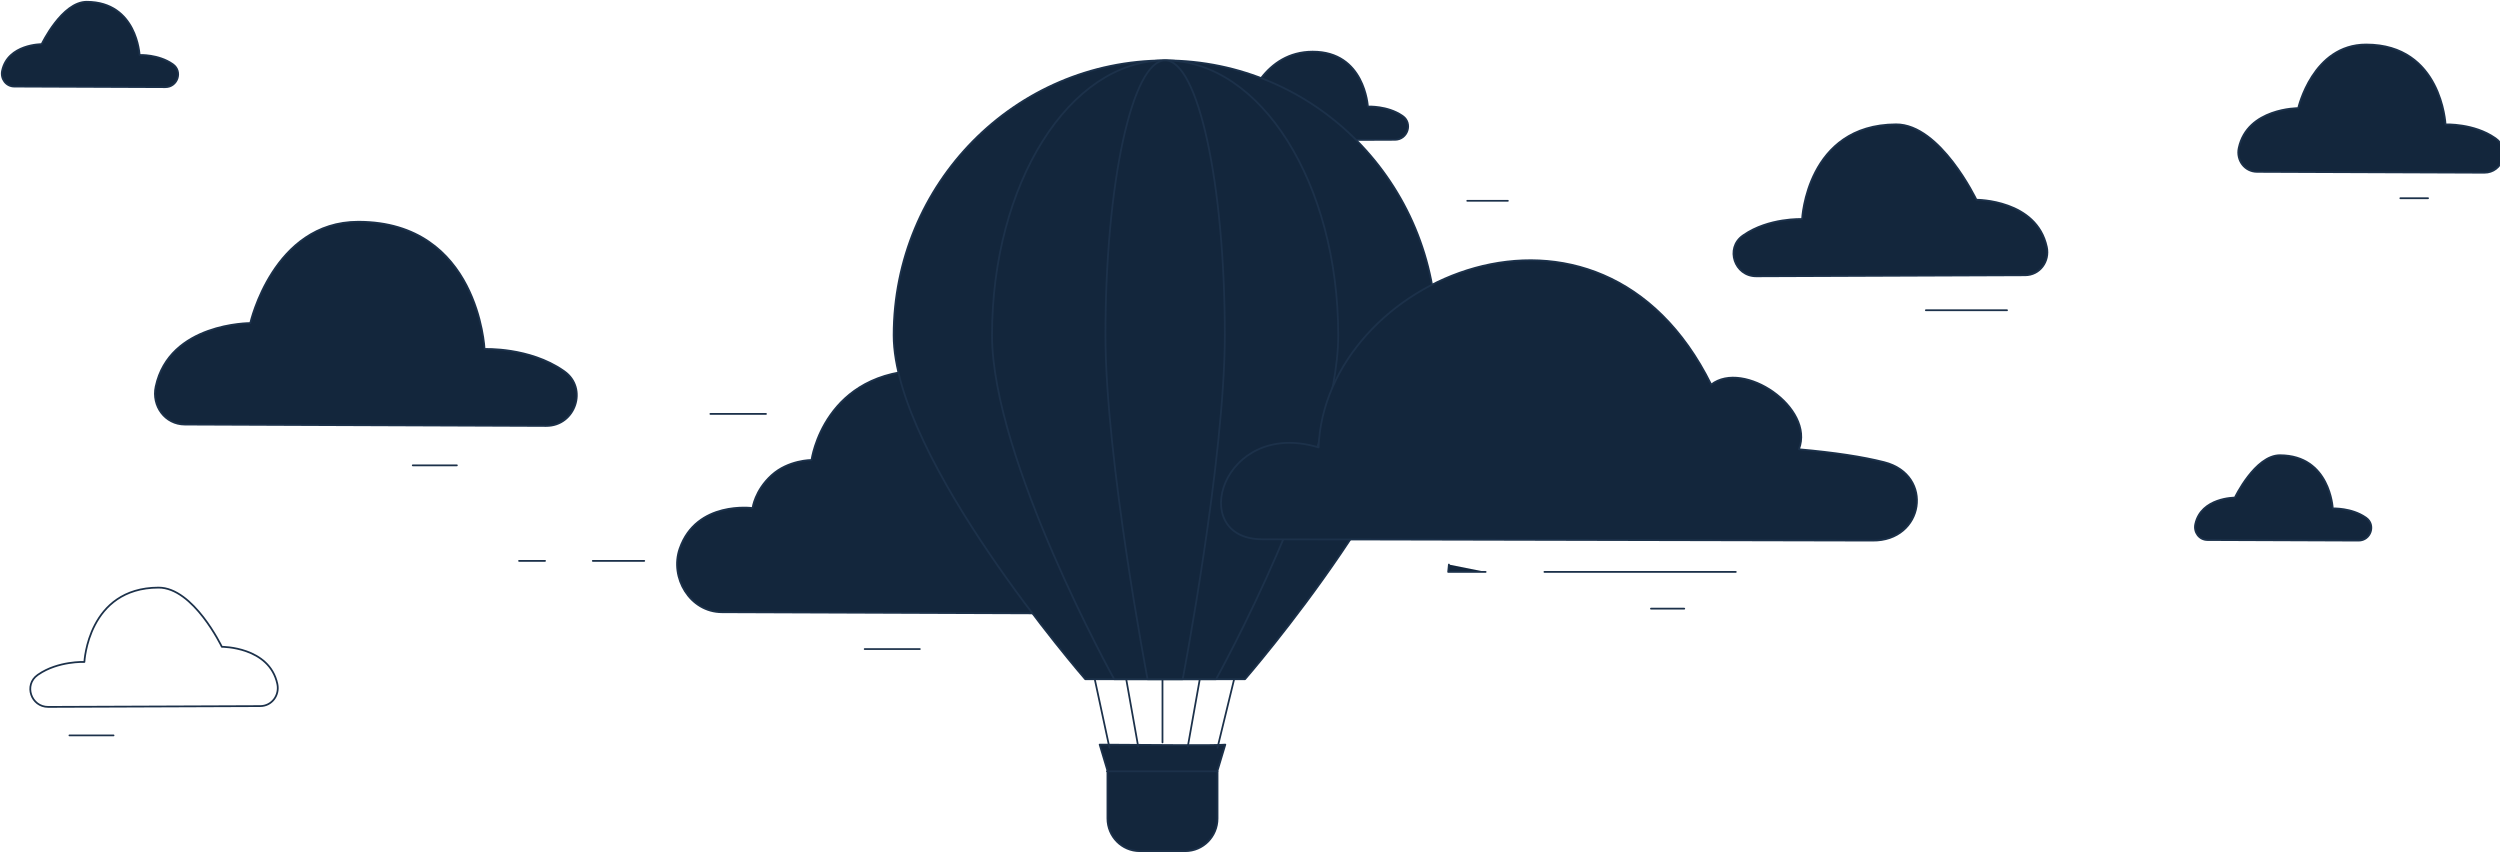
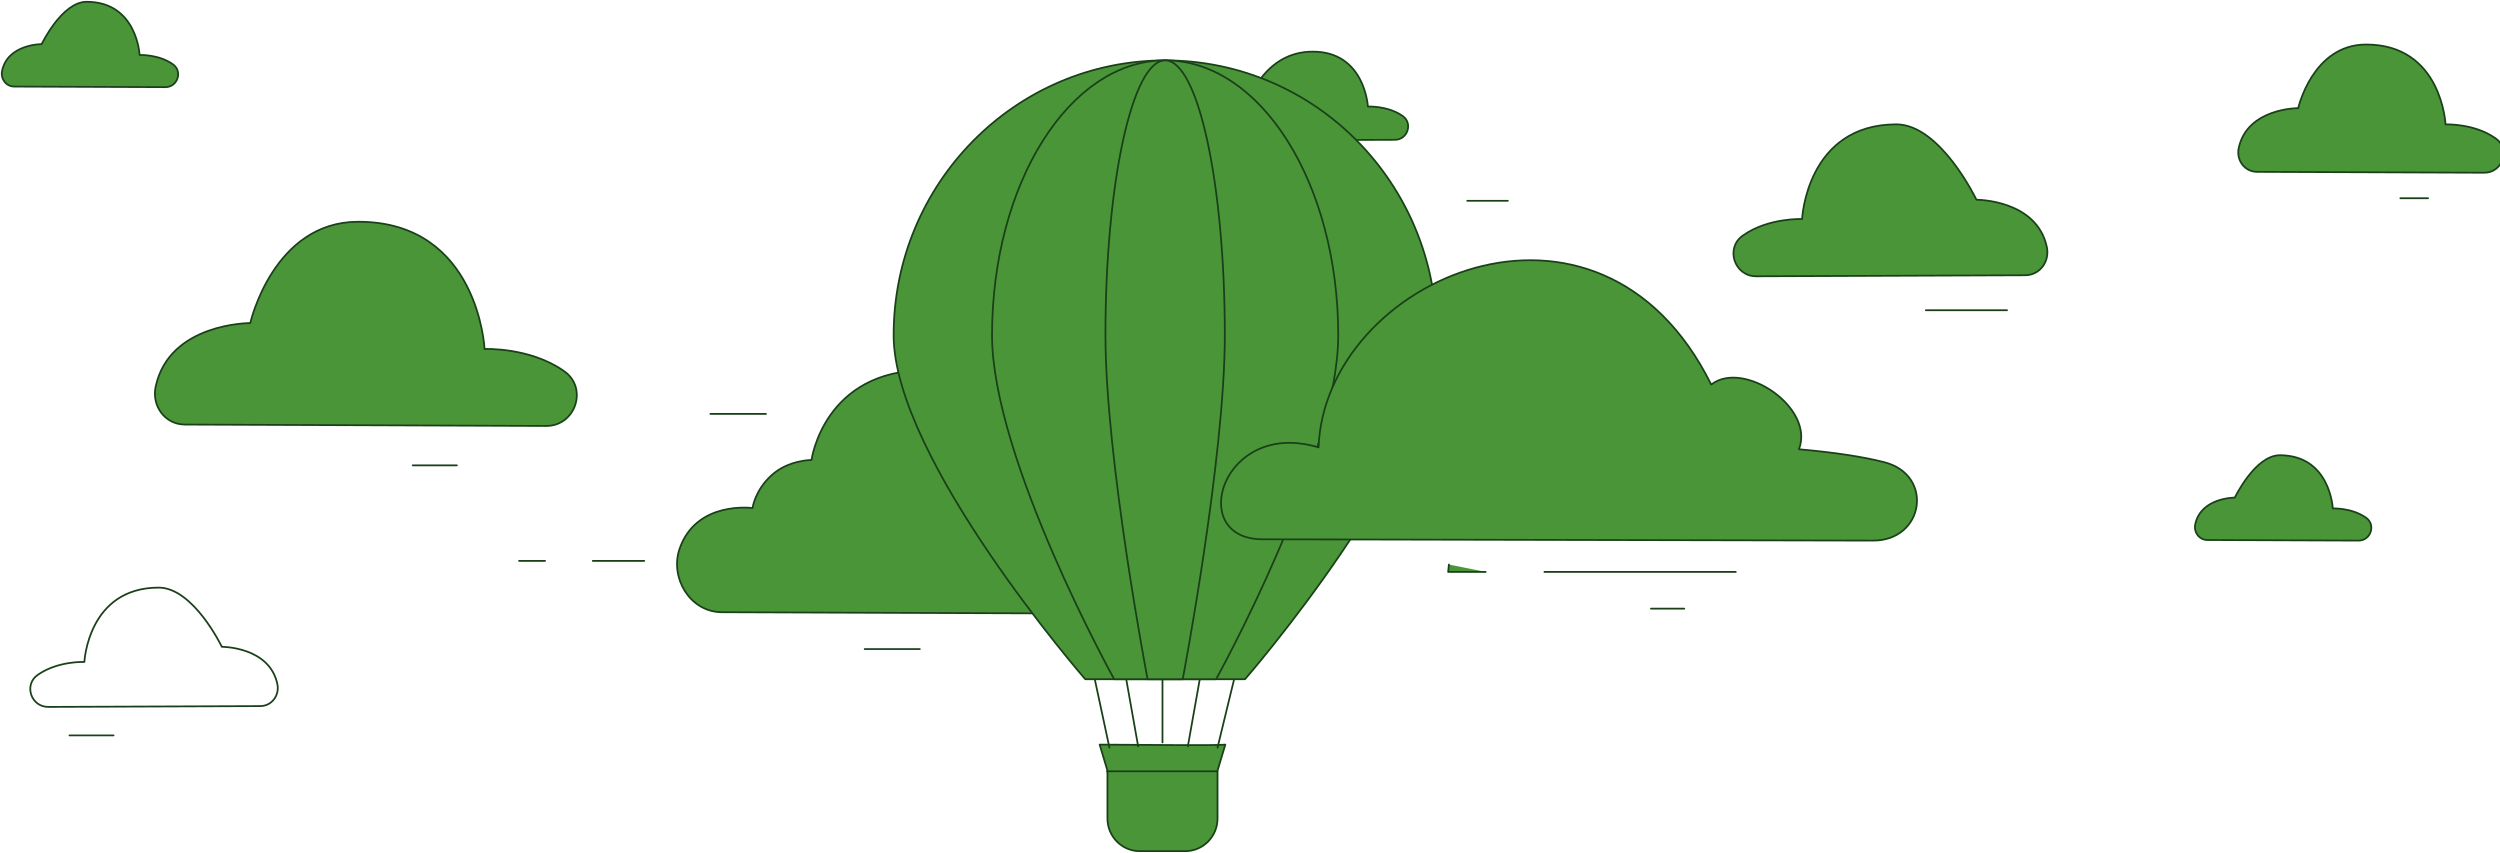
<svg xmlns="http://www.w3.org/2000/svg" width="1404" height="479" viewBox="0 0 1404 479" fill="none">
-   <path fill-rule="evenodd" clip-rule="evenodd" d="M1137.32 154.588L986.299 155.168C974.072 155.214 968.74 139.404 978.72 132.339C978.859 132.24 979.001 132.143 979.143 132.044C993.353 122.194 1012.05 123.014 1012.05 123.014C1012.05 123.014 1014.52 70.022 1064.83 69.829C1089.71 69.733 1109.97 112.175 1109.97 112.175C1109.97 112.175 1143.81 112.044 1149.51 138.739C1151.23 146.824 1145.59 154.557 1137.32 154.588Z" fill="#13263C" />
-   <path fill-rule="evenodd" clip-rule="evenodd" d="M1137.32 154.588L986.299 155.168C974.072 155.214 968.74 139.404 978.72 132.339C978.859 132.24 979.001 132.143 979.143 132.044C993.353 122.194 1012.05 123.014 1012.05 123.014C1012.05 123.014 1014.52 70.022 1064.83 69.829C1089.71 69.733 1109.97 112.175 1109.97 112.175C1109.97 112.175 1143.81 112.044 1149.51 138.739C1151.23 146.824 1145.59 154.557 1137.32 154.588Z" stroke="#1C314A" stroke-linecap="round" stroke-linejoin="round" />
-   <path fill-rule="evenodd" clip-rule="evenodd" d="M146.145 396.545L27.089 397C17.449 397.037 13.246 384.623 21.114 379.077C21.223 379 21.335 378.923 21.447 378.845C32.65 371.112 47.393 371.756 47.393 371.756C47.393 371.756 49.339 330.151 89.001 330C108.611 329.925 124.586 363.246 124.586 363.246C124.586 363.246 151.261 363.143 155.754 384.102C157.116 390.449 152.663 396.52 146.145 396.545Z" stroke="#1C314A" stroke-linecap="round" stroke-linejoin="round" />
-   <path fill-rule="evenodd" clip-rule="evenodd" d="M103.8 238.435L306.747 239.213C323.178 239.276 330.344 218.03 316.933 208.538C316.744 208.404 316.554 208.271 316.363 208.139C297.269 194.902 272.135 196.002 272.135 196.002C272.135 196.002 268.819 124.53 201.21 124.53C153.401 124.53 140.55 181.437 140.55 181.437C140.55 181.437 95.08 181.262 87.418 217.136C85.098 228.002 92.687 238.393 103.8 238.435Z" fill="#13263C" />
-   <path fill-rule="evenodd" clip-rule="evenodd" d="M103.8 238.435L306.747 239.213C323.178 239.276 330.344 218.03 316.933 208.538C316.744 208.404 316.554 208.271 316.363 208.139C297.269 194.902 272.135 196.002 272.135 196.002C272.135 196.002 268.819 124.53 201.21 124.53C153.401 124.53 140.55 181.437 140.55 181.437C140.55 181.437 95.08 181.262 87.418 217.136C85.098 228.002 92.687 238.393 103.8 238.435Z" stroke="#1C314A" stroke-linecap="round" stroke-linejoin="round" />
-   <path fill-rule="evenodd" clip-rule="evenodd" d="M703.49 78.817L783.404 78.509C790.549 78.482 793.594 69.22 787.731 65.138C787.647 65.082 787.565 65.024 787.482 64.968C779.135 59.276 768.211 59.838 768.211 59.838C768.211 59.838 766.533 28.887 737.137 29C710.561 29.102 700.063 55.226 696.297 69.611C695.072 74.284 698.659 78.836 703.49 78.817Z" fill="#13263C" />
-   <path fill-rule="evenodd" clip-rule="evenodd" d="M703.49 78.817L783.404 78.509C790.549 78.482 793.594 69.22 787.731 65.138C787.647 65.082 787.565 65.024 787.482 64.968C779.135 59.276 768.211 59.838 768.211 59.838C768.211 59.838 766.533 28.887 737.137 29C710.561 29.102 700.063 55.226 696.297 69.611C695.072 74.284 698.659 78.836 703.49 78.817Z" stroke="#1C314A" stroke-linecap="round" stroke-linejoin="round" />
-   <path fill-rule="evenodd" clip-rule="evenodd" d="M405.406 343.822L679.088 344.825C704.779 344.92 703.677 323.762 695.313 316.361C686.741 308.775 669.735 311.778 669.735 311.778C669.735 311.778 664.728 297.531 648.1 290.543C633.391 284.362 617.947 287.221 617.947 287.221C617.947 287.221 617.983 277.457 608.58 269.335C599.177 261.213 586.599 261.953 586.599 261.953C586.599 261.953 578.15 208.08 520.378 207.87C462.607 207.658 455.74 258.33 455.74 258.33C455.74 258.33 442.771 258.283 433.307 266.895C423.843 275.507 422.628 285.328 422.628 285.328C422.628 285.328 391.099 280.961 381.671 308.138C376.053 324.335 387.404 343.756 405.406 343.822Z" fill="#13263C" />
-   <path fill-rule="evenodd" clip-rule="evenodd" d="M405.406 343.822L679.088 344.825C704.779 344.92 703.677 323.762 695.313 316.361C686.741 308.775 669.735 311.778 669.735 311.778C669.735 311.778 664.728 297.531 648.1 290.543C633.391 284.362 617.947 287.221 617.947 287.221C617.947 287.221 617.983 277.457 608.58 269.335C599.177 261.213 586.599 261.953 586.599 261.953C586.599 261.953 578.15 208.08 520.378 207.87C462.607 207.658 455.74 258.33 455.74 258.33C455.74 258.33 442.771 258.283 433.307 266.895C423.843 275.507 422.628 285.328 422.628 285.328C422.628 285.328 391.099 280.961 381.671 308.138C376.053 324.335 387.404 343.756 405.406 343.822Z" stroke="#1C314A" stroke-linecap="round" stroke-linejoin="round" />
-   <path fill-rule="evenodd" clip-rule="evenodd" d="M1239.71 303.278L1324.56 303.604C1331.43 303.63 1334.42 294.748 1328.82 290.78C1328.74 290.724 1328.66 290.669 1328.58 290.614C1320.59 285.079 1310.09 285.539 1310.09 285.539C1310.09 285.539 1308.7 255.769 1280.44 255.66C1266.46 255.607 1255.08 279.45 1255.08 279.45C1255.08 279.45 1236.07 279.377 1232.86 294.373C1231.89 298.917 1235.07 303.26 1239.71 303.278Z" fill="#13263C" />
-   <path fill-rule="evenodd" clip-rule="evenodd" d="M1239.71 303.278L1324.56 303.604C1331.43 303.63 1334.42 294.748 1328.82 290.78C1328.74 290.724 1328.66 290.669 1328.58 290.614C1320.59 285.079 1310.09 285.539 1310.09 285.539C1310.09 285.539 1308.7 255.769 1280.44 255.66C1266.46 255.607 1255.08 279.45 1255.08 279.45C1255.08 279.45 1236.07 279.377 1232.86 294.373C1231.89 298.917 1235.07 303.26 1239.71 303.278Z" stroke="#1C314A" stroke-linecap="round" stroke-linejoin="round" />
-   <path fill-rule="evenodd" clip-rule="evenodd" d="M8.024 48.618L92.868 48.944C99.739 48.97 102.734 40.087 97.128 36.12C97.048 36.064 96.968 36.009 96.89 35.954C88.905 30.419 78.398 30.879 78.398 30.879C78.398 30.879 77.011 1.109 48.748 1C34.772 0.946 23.388 24.79 23.388 24.79C23.388 24.79 4.379 24.717 1.175 39.713C0.205 44.257 3.379 48.6 8.024 48.618Z" fill="#13263C" />
-   <path fill-rule="evenodd" clip-rule="evenodd" d="M8.024 48.618L92.868 48.944C99.739 48.97 102.734 40.087 97.128 36.12C97.048 36.064 96.968 36.009 96.89 35.954C88.905 30.419 78.398 30.879 78.398 30.879C78.398 30.879 77.011 1.109 48.748 1C34.772 0.946 23.388 24.79 23.388 24.79C23.388 24.79 4.379 24.717 1.175 39.713C0.205 44.257 3.379 48.6 8.024 48.618Z" stroke="#1C314A" stroke-linecap="round" stroke-linejoin="round" />
-   <path fill-rule="evenodd" clip-rule="evenodd" d="M665.651 478H640.053C630.049 478 621.939 469.789 621.939 459.661V432.785L617.562 418.171C644.685 418.29 682.744 418.766 688.141 418.171L683.765 432.785V459.661C683.765 469.789 675.654 478 665.651 478Z" fill="#13263C" />
-   <path fill-rule="evenodd" clip-rule="evenodd" d="M665.651 478H640.053C630.049 478 621.939 469.789 621.939 459.661V432.785L617.562 418.171C644.685 418.29 682.744 418.766 688.141 418.171L683.765 432.785V459.661C683.765 469.789 675.654 478 665.651 478Z" stroke="#1C314A" stroke-linecap="round" stroke-linejoin="round" />
-   <path d="M652.853 379.975V416.937" stroke="#1C314A" stroke-linecap="round" stroke-linejoin="round" />
-   <path fill-rule="evenodd" clip-rule="evenodd" d="M614.808 381.39L623.063 419.887L614.808 381.39Z" fill="#13263C" />
-   <path d="M614.808 381.39L623.063 419.887" stroke="#1C314A" stroke-linecap="round" stroke-linejoin="round" />
-   <path fill-rule="evenodd" clip-rule="evenodd" d="M693.1 381.39L683.75 419.887L693.1 381.39Z" fill="#13263C" />
-   <path d="M693.1 381.39L683.75 419.887" stroke="#1C314A" stroke-linecap="round" stroke-linejoin="round" />
-   <path fill-rule="evenodd" clip-rule="evenodd" d="M673.843 381.15L667.094 419.156L673.843 381.15Z" fill="#13263C" />
-   <path d="M673.843 381.15L667.094 419.156" stroke="#1C314A" stroke-linecap="round" stroke-linejoin="round" />
-   <path fill-rule="evenodd" clip-rule="evenodd" d="M632.441 381.15L639.189 419.156L632.441 381.15Z" fill="#13263C" />
-   <path d="M632.441 381.15L639.189 419.156" stroke="#1C314A" stroke-linecap="round" stroke-linejoin="round" />
-   <path d="M621.692 433.159H683.703" stroke="#1C314A" stroke-linecap="round" stroke-linejoin="round" />
-   <path fill-rule="evenodd" clip-rule="evenodd" d="M806.813 188.295C806.813 103.033 738.548 33.916 654.338 33.916C570.13 33.916 501.865 103.033 501.865 188.295C501.865 257.744 609.472 381.452 609.472 381.452H699.205C699.205 381.452 806.813 257.744 806.813 188.295Z" fill="#13263C" />
-   <path fill-rule="evenodd" clip-rule="evenodd" d="M806.813 188.295C806.813 103.033 738.548 33.916 654.338 33.916C570.13 33.916 501.865 103.033 501.865 188.295C501.865 257.744 609.472 381.452 609.472 381.452H699.205C699.205 381.452 806.813 257.744 806.813 188.295Z" stroke="#1C314A" stroke-linecap="round" stroke-linejoin="round" />
-   <path fill-rule="evenodd" clip-rule="evenodd" d="M751.55 188.295C751.55 103.033 708.027 33.916 654.338 33.916C600.65 33.916 557.126 103.033 557.126 188.295C557.126 257.744 625.733 381.452 625.733 381.452H682.944C682.944 381.452 751.55 257.744 751.55 188.295Z" fill="#13263C" />
-   <path fill-rule="evenodd" clip-rule="evenodd" d="M751.55 188.295C751.55 103.033 708.027 33.916 654.338 33.916C600.65 33.916 557.126 103.033 557.126 188.295C557.126 257.744 625.733 381.452 625.733 381.452H682.944C682.944 381.452 751.55 257.744 751.55 188.295Z" stroke="#1C314A" stroke-linecap="round" stroke-linejoin="round" />
-   <path fill-rule="evenodd" clip-rule="evenodd" d="M687.858 188.295C687.858 103.033 672.852 33.916 654.339 33.916C635.828 33.916 620.821 103.033 620.821 188.295C620.821 257.744 644.476 381.452 644.476 381.452H664.203C664.203 381.452 687.858 257.744 687.858 188.295Z" fill="#13263C" />
-   <path fill-rule="evenodd" clip-rule="evenodd" d="M687.858 188.295C687.858 103.033 672.852 33.916 654.339 33.916C635.828 33.916 620.821 103.033 620.821 188.295C620.821 257.744 644.476 381.452 644.476 381.452H664.203C664.203 381.452 687.858 257.744 687.858 188.295Z" stroke="#1C314A" stroke-linecap="round" stroke-linejoin="round" />
-   <path fill-rule="evenodd" clip-rule="evenodd" d="M708.828 302.864C665.977 302.701 686.289 234.833 740.511 251.271C743.877 156.938 897.921 88.499 961.018 215.991C979.051 201.835 1019.32 228.858 1010.29 252.307C1030.25 254.085 1045.96 256.456 1058.17 259.559C1086.36 266.732 1080.63 303.975 1051.54 303.602L708.828 302.864Z" fill="#13263C" />
-   <path fill-rule="evenodd" clip-rule="evenodd" d="M708.828 302.864C665.977 302.701 686.289 234.833 740.511 251.271C743.877 156.938 897.921 88.499 961.018 215.991C979.051 201.835 1019.32 228.858 1010.29 252.307C1030.25 254.085 1045.96 256.456 1058.17 259.559C1086.36 266.732 1080.63 303.975 1051.54 303.602L708.828 302.864Z" stroke="#1C314A" stroke-linecap="round" stroke-linejoin="round" />
-   <path d="M867.347 321.18H974.824" stroke="#1C314A" stroke-linecap="round" stroke-linejoin="round" />
-   <path fill-rule="evenodd" clip-rule="evenodd" d="M834.332 321.18H813.29C813.426 319.804 813.561 318.428 813.698 317.053" fill="#13263C" />
-   <path d="M834.332 321.18H813.29C813.426 319.804 813.561 318.428 813.698 317.053" stroke="#1C314A" stroke-linecap="round" stroke-linejoin="round" />
-   <path d="M485.612 364.511H516.564" stroke="#1C314A" stroke-linecap="round" stroke-linejoin="round" />
-   <path d="M231.811 261.34H256.572" stroke="#1C314A" stroke-linecap="round" stroke-linejoin="round" />
-   <path d="M39 413H63.761" stroke="#1C314A" stroke-linecap="round" stroke-linejoin="round" />
-   <path fill-rule="evenodd" clip-rule="evenodd" d="M1267.56 96.512L1395.19 97C1405.52 97.04 1410.02 83.701 1401.59 77.742C1401.47 77.658 1401.35 77.574 1401.23 77.491C1389.23 69.181 1373.42 69.872 1373.42 69.872C1373.42 69.872 1371.34 25 1328.82 25C1298.76 25 1290.67 60.727 1290.67 60.727C1290.67 60.727 1262.08 60.617 1257.26 83.14C1255.8 89.962 1260.58 96.485 1267.56 96.512Z" fill="#13263C" />
-   <path fill-rule="evenodd" clip-rule="evenodd" d="M1267.56 96.512L1395.19 97C1405.52 97.04 1410.02 83.701 1401.59 77.742C1401.47 77.658 1401.35 77.574 1401.23 77.491C1389.23 69.181 1373.42 69.872 1373.42 69.872C1373.42 69.872 1371.34 25 1328.82 25C1298.76 25 1290.67 60.727 1290.67 60.727C1290.67 60.727 1262.08 60.617 1257.26 83.14C1255.8 89.962 1260.58 96.485 1267.56 96.512Z" stroke="#1C314A" stroke-linecap="round" stroke-linejoin="round" />
-   <path d="M1348.03 111.321H1363.59" stroke="#1C314A" stroke-linecap="round" stroke-linejoin="round" />
-   <path d="M398.948 232.452H430.174" stroke="#1C314A" stroke-linecap="round" stroke-linejoin="round" />
-   <path d="M332.919 314.989H361.807" stroke="#1C314A" stroke-linecap="round" stroke-linejoin="round" />
-   <path d="M306.094 314.989H291.503" stroke="#1C314A" stroke-linecap="round" stroke-linejoin="round" />
-   <path d="M1081.56 174.236H1127.14" stroke="#1C314A" stroke-linecap="round" stroke-linejoin="round" />
-   <path d="M824.014 112.772H846.805" stroke="#1C314A" stroke-linecap="round" stroke-linejoin="round" />
-   <path d="M927.187 341.814H945.871" stroke="#1C314A" stroke-linecap="round" stroke-linejoin="round" />
+   <path fill-rule="evenodd" clip-rule="evenodd" d="M1137.32 154.588L986.299 155.168C974.072 155.214 968.74 139.404 978.72 132.339C978.859 132.24 979.001 132.143 979.143 132.044C993.353 122.194 1012.05 123.014 1012.05 123.014C1012.05 123.014 1014.52 70.022 1064.83 69.829C1089.71 69.733 1109.97 112.175 1109.97 112.175C1109.97 112.175 1143.81 112.044 1149.51 138.739C1151.23 146.824 1145.59 154.557 1137.32 154.588Z" fill="#4B9539" />
+   <path fill-rule="evenodd" clip-rule="evenodd" d="M1137.32 154.588L986.299 155.168C974.072 155.214 968.74 139.404 978.72 132.339C978.859 132.24 979.001 132.143 979.143 132.044C993.353 122.194 1012.05 123.014 1012.05 123.014C1012.05 123.014 1014.52 70.022 1064.83 69.829C1089.71 69.733 1109.97 112.175 1109.97 112.175C1109.97 112.175 1143.81 112.044 1149.51 138.739C1151.23 146.824 1145.59 154.557 1137.32 154.588Z" stroke="#194019" stroke-linecap="round" stroke-linejoin="round" />
+   <path fill-rule="evenodd" clip-rule="evenodd" d="M146.145 396.545L27.089 397C17.449 397.037 13.246 384.623 21.114 379.077C21.223 379 21.335 378.923 21.447 378.845C32.65 371.112 47.393 371.756 47.393 371.756C47.393 371.756 49.339 330.151 89.001 330C108.611 329.925 124.586 363.246 124.586 363.246C124.586 363.246 151.261 363.143 155.754 384.102C157.116 390.449 152.663 396.52 146.145 396.545Z" stroke="#194019" stroke-linecap="round" stroke-linejoin="round" />
+   <path fill-rule="evenodd" clip-rule="evenodd" d="M103.8 238.435L306.747 239.213C323.178 239.276 330.344 218.03 316.933 208.538C316.744 208.404 316.554 208.271 316.363 208.139C297.269 194.902 272.135 196.002 272.135 196.002C272.135 196.002 268.819 124.53 201.21 124.53C153.401 124.53 140.55 181.437 140.55 181.437C140.55 181.437 95.08 181.262 87.418 217.136C85.098 228.002 92.687 238.393 103.8 238.435Z" fill="#4B9539" />
+   <path fill-rule="evenodd" clip-rule="evenodd" d="M103.8 238.435L306.747 239.213C323.178 239.276 330.344 218.03 316.933 208.538C316.744 208.404 316.554 208.271 316.363 208.139C297.269 194.902 272.135 196.002 272.135 196.002C272.135 196.002 268.819 124.53 201.21 124.53C153.401 124.53 140.55 181.437 140.55 181.437C140.55 181.437 95.08 181.262 87.418 217.136C85.098 228.002 92.687 238.393 103.8 238.435Z" stroke="#194019" stroke-linecap="round" stroke-linejoin="round" />
+   <path fill-rule="evenodd" clip-rule="evenodd" d="M703.49 78.817L783.404 78.509C790.549 78.482 793.594 69.22 787.731 65.138C787.647 65.082 787.565 65.024 787.482 64.968C779.135 59.276 768.211 59.838 768.211 59.838C768.211 59.838 766.533 28.887 737.137 29C710.561 29.102 700.063 55.226 696.297 69.611C695.072 74.284 698.659 78.836 703.49 78.817Z" fill="#4B9539" />
+   <path fill-rule="evenodd" clip-rule="evenodd" d="M703.49 78.817L783.404 78.509C790.549 78.482 793.594 69.22 787.731 65.138C787.647 65.082 787.565 65.024 787.482 64.968C779.135 59.276 768.211 59.838 768.211 59.838C768.211 59.838 766.533 28.887 737.137 29C710.561 29.102 700.063 55.226 696.297 69.611C695.072 74.284 698.659 78.836 703.49 78.817Z" stroke="#194019" stroke-linecap="round" stroke-linejoin="round" />
+   <path fill-rule="evenodd" clip-rule="evenodd" d="M405.406 343.822L679.088 344.825C704.779 344.92 703.677 323.762 695.313 316.361C686.741 308.775 669.735 311.778 669.735 311.778C669.735 311.778 664.728 297.531 648.1 290.543C633.391 284.362 617.947 287.221 617.947 287.221C617.947 287.221 617.983 277.457 608.58 269.335C599.177 261.213 586.599 261.953 586.599 261.953C586.599 261.953 578.15 208.08 520.378 207.87C462.607 207.658 455.74 258.33 455.74 258.33C455.74 258.33 442.771 258.283 433.307 266.895C423.843 275.507 422.628 285.328 422.628 285.328C422.628 285.328 391.099 280.961 381.671 308.138C376.053 324.335 387.404 343.756 405.406 343.822Z" fill="#4B9539" />
+   <path fill-rule="evenodd" clip-rule="evenodd" d="M405.406 343.822L679.088 344.825C704.779 344.92 703.677 323.762 695.313 316.361C686.741 308.775 669.735 311.778 669.735 311.778C669.735 311.778 664.728 297.531 648.1 290.543C633.391 284.362 617.947 287.221 617.947 287.221C617.947 287.221 617.983 277.457 608.58 269.335C599.177 261.213 586.599 261.953 586.599 261.953C586.599 261.953 578.15 208.08 520.378 207.87C462.607 207.658 455.74 258.33 455.74 258.33C455.74 258.33 442.771 258.283 433.307 266.895C423.843 275.507 422.628 285.328 422.628 285.328C422.628 285.328 391.099 280.961 381.671 308.138C376.053 324.335 387.404 343.756 405.406 343.822Z" stroke="#194019" stroke-linecap="round" stroke-linejoin="round" />
+   <path fill-rule="evenodd" clip-rule="evenodd" d="M1239.71 303.278L1324.56 303.604C1331.43 303.63 1334.42 294.748 1328.82 290.78C1328.74 290.724 1328.66 290.669 1328.58 290.614C1320.59 285.079 1310.09 285.539 1310.09 285.539C1310.09 285.539 1308.7 255.769 1280.44 255.66C1266.46 255.607 1255.08 279.45 1255.08 279.45C1255.08 279.45 1236.07 279.377 1232.86 294.373C1231.89 298.917 1235.07 303.26 1239.71 303.278Z" fill="#4B9539" />
+   <path fill-rule="evenodd" clip-rule="evenodd" d="M1239.71 303.278L1324.56 303.604C1331.43 303.63 1334.42 294.748 1328.82 290.78C1328.74 290.724 1328.66 290.669 1328.58 290.614C1320.59 285.079 1310.09 285.539 1310.09 285.539C1310.09 285.539 1308.7 255.769 1280.44 255.66C1266.46 255.607 1255.08 279.45 1255.08 279.45C1255.08 279.45 1236.07 279.377 1232.86 294.373C1231.89 298.917 1235.07 303.26 1239.71 303.278Z" stroke="#194019" stroke-linecap="round" stroke-linejoin="round" />
+   <path fill-rule="evenodd" clip-rule="evenodd" d="M8.024 48.618L92.868 48.944C99.739 48.97 102.734 40.087 97.128 36.12C97.048 36.064 96.968 36.009 96.89 35.954C88.905 30.419 78.398 30.879 78.398 30.879C78.398 30.879 77.011 1.109 48.748 1C34.772 0.946 23.388 24.79 23.388 24.79C23.388 24.79 4.379 24.717 1.175 39.713C0.205 44.257 3.379 48.6 8.024 48.618Z" fill="#4B9539" />
+   <path fill-rule="evenodd" clip-rule="evenodd" d="M8.024 48.618L92.868 48.944C99.739 48.97 102.734 40.087 97.128 36.12C97.048 36.064 96.968 36.009 96.89 35.954C88.905 30.419 78.398 30.879 78.398 30.879C78.398 30.879 77.011 1.109 48.748 1C34.772 0.946 23.388 24.79 23.388 24.79C23.388 24.79 4.379 24.717 1.175 39.713C0.205 44.257 3.379 48.6 8.024 48.618Z" stroke="#194019" stroke-linecap="round" stroke-linejoin="round" />
+   <path fill-rule="evenodd" clip-rule="evenodd" d="M665.651 478H640.053C630.049 478 621.939 469.789 621.939 459.661V432.785L617.562 418.171C644.685 418.29 682.744 418.766 688.141 418.171L683.765 432.785V459.661C683.765 469.789 675.654 478 665.651 478Z" fill="#4B9539" />
+   <path fill-rule="evenodd" clip-rule="evenodd" d="M665.651 478H640.053C630.049 478 621.939 469.789 621.939 459.661V432.785L617.562 418.171C644.685 418.29 682.744 418.766 688.141 418.171L683.765 432.785V459.661C683.765 469.789 675.654 478 665.651 478Z" stroke="#194019" stroke-linecap="round" stroke-linejoin="round" />
+   <path d="M652.853 379.975V416.937" stroke="#194019" stroke-linecap="round" stroke-linejoin="round" />
+   <path fill-rule="evenodd" clip-rule="evenodd" d="M614.808 381.39L623.063 419.887L614.808 381.39Z" fill="#4B9539" />
+   <path d="M614.808 381.39L623.063 419.887" stroke="#194019" stroke-linecap="round" stroke-linejoin="round" />
+   <path fill-rule="evenodd" clip-rule="evenodd" d="M693.1 381.39L683.75 419.887L693.1 381.39Z" fill="#4B9539" />
+   <path d="M693.1 381.39L683.75 419.887" stroke="#194019" stroke-linecap="round" stroke-linejoin="round" />
+   <path fill-rule="evenodd" clip-rule="evenodd" d="M673.843 381.15L667.094 419.156L673.843 381.15Z" fill="#4B9539" />
+   <path d="M673.843 381.15L667.094 419.156" stroke="#194019" stroke-linecap="round" stroke-linejoin="round" />
+   <path fill-rule="evenodd" clip-rule="evenodd" d="M632.441 381.15L639.189 419.156L632.441 381.15Z" fill="#4B9539" />
+   <path d="M632.441 381.15L639.189 419.156" stroke="#194019" stroke-linecap="round" stroke-linejoin="round" />
+   <path d="M621.692 433.159H683.703" stroke="#194019" stroke-linecap="round" stroke-linejoin="round" />
+   <path fill-rule="evenodd" clip-rule="evenodd" d="M806.813 188.295C806.813 103.033 738.548 33.916 654.338 33.916C570.13 33.916 501.865 103.033 501.865 188.295C501.865 257.744 609.472 381.452 609.472 381.452H699.205C699.205 381.452 806.813 257.744 806.813 188.295Z" fill="#4B9539" />
+   <path fill-rule="evenodd" clip-rule="evenodd" d="M806.813 188.295C806.813 103.033 738.548 33.916 654.338 33.916C570.13 33.916 501.865 103.033 501.865 188.295C501.865 257.744 609.472 381.452 609.472 381.452H699.205C699.205 381.452 806.813 257.744 806.813 188.295Z" stroke="#194019" stroke-linecap="round" stroke-linejoin="round" />
+   <path fill-rule="evenodd" clip-rule="evenodd" d="M751.55 188.295C751.55 103.033 708.027 33.916 654.338 33.916C600.65 33.916 557.126 103.033 557.126 188.295C557.126 257.744 625.733 381.452 625.733 381.452H682.944C682.944 381.452 751.55 257.744 751.55 188.295Z" fill="#4B9539" />
+   <path fill-rule="evenodd" clip-rule="evenodd" d="M751.55 188.295C751.55 103.033 708.027 33.916 654.338 33.916C600.65 33.916 557.126 103.033 557.126 188.295C557.126 257.744 625.733 381.452 625.733 381.452H682.944C682.944 381.452 751.55 257.744 751.55 188.295Z" stroke="#194019" stroke-linecap="round" stroke-linejoin="round" />
+   <path fill-rule="evenodd" clip-rule="evenodd" d="M687.858 188.295C687.858 103.033 672.852 33.916 654.339 33.916C635.828 33.916 620.821 103.033 620.821 188.295C620.821 257.744 644.476 381.452 644.476 381.452H664.203C664.203 381.452 687.858 257.744 687.858 188.295Z" fill="#4B9539" />
+   <path fill-rule="evenodd" clip-rule="evenodd" d="M687.858 188.295C687.858 103.033 672.852 33.916 654.339 33.916C635.828 33.916 620.821 103.033 620.821 188.295C620.821 257.744 644.476 381.452 644.476 381.452H664.203C664.203 381.452 687.858 257.744 687.858 188.295Z" stroke="#194019" stroke-linecap="round" stroke-linejoin="round" />
+   <path fill-rule="evenodd" clip-rule="evenodd" d="M708.828 302.864C665.977 302.701 686.289 234.833 740.511 251.271C743.877 156.938 897.921 88.499 961.018 215.991C979.051 201.835 1019.32 228.858 1010.29 252.307C1030.25 254.085 1045.96 256.456 1058.17 259.559C1086.36 266.732 1080.63 303.975 1051.54 303.602L708.828 302.864Z" fill="#4B9539" />
+   <path fill-rule="evenodd" clip-rule="evenodd" d="M708.828 302.864C665.977 302.701 686.289 234.833 740.511 251.271C743.877 156.938 897.921 88.499 961.018 215.991C979.051 201.835 1019.32 228.858 1010.29 252.307C1030.25 254.085 1045.96 256.456 1058.17 259.559C1086.36 266.732 1080.63 303.975 1051.54 303.602L708.828 302.864Z" stroke="#194019" stroke-linecap="round" stroke-linejoin="round" />
+   <path d="M867.347 321.18H974.824" stroke="#194019" stroke-linecap="round" stroke-linejoin="round" />
+   <path fill-rule="evenodd" clip-rule="evenodd" d="M834.332 321.18H813.29C813.426 319.804 813.561 318.428 813.698 317.053" fill="#4B9539" />
+   <path d="M834.332 321.18H813.29C813.426 319.804 813.561 318.428 813.698 317.053" stroke="#194019" stroke-linecap="round" stroke-linejoin="round" />
+   <path d="M485.612 364.511H516.564" stroke="#194019" stroke-linecap="round" stroke-linejoin="round" />
+   <path d="M231.811 261.34H256.572" stroke="#194019" stroke-linecap="round" stroke-linejoin="round" />
+   <path d="M39 413H63.761" stroke="#194019" stroke-linecap="round" stroke-linejoin="round" />
+   <path fill-rule="evenodd" clip-rule="evenodd" d="M1267.56 96.512L1395.19 97C1405.52 97.04 1410.02 83.701 1401.59 77.742C1401.47 77.658 1401.35 77.574 1401.23 77.491C1389.23 69.181 1373.42 69.872 1373.42 69.872C1373.42 69.872 1371.34 25 1328.82 25C1298.76 25 1290.67 60.727 1290.67 60.727C1290.67 60.727 1262.08 60.617 1257.26 83.14C1255.8 89.962 1260.58 96.485 1267.56 96.512Z" fill="#4B9539" />
+   <path fill-rule="evenodd" clip-rule="evenodd" d="M1267.56 96.512L1395.19 97C1405.52 97.04 1410.02 83.701 1401.59 77.742C1401.47 77.658 1401.35 77.574 1401.23 77.491C1389.23 69.181 1373.42 69.872 1373.42 69.872C1373.42 69.872 1371.34 25 1328.82 25C1298.76 25 1290.67 60.727 1290.67 60.727C1290.67 60.727 1262.08 60.617 1257.26 83.14C1255.8 89.962 1260.58 96.485 1267.56 96.512Z" stroke="#194019" stroke-linecap="round" stroke-linejoin="round" />
+   <path d="M1348.03 111.321H1363.59" stroke="#194019" stroke-linecap="round" stroke-linejoin="round" />
+   <path d="M398.948 232.452H430.174" stroke="#194019" stroke-linecap="round" stroke-linejoin="round" />
+   <path d="M332.919 314.989H361.807" stroke="#194019" stroke-linecap="round" stroke-linejoin="round" />
+   <path d="M306.094 314.989H291.503" stroke="#194019" stroke-linecap="round" stroke-linejoin="round" />
+   <path d="M1081.56 174.236H1127.14" stroke="#194019" stroke-linecap="round" stroke-linejoin="round" />
+   <path d="M824.014 112.772H846.805" stroke="#194019" stroke-linecap="round" stroke-linejoin="round" />
+   <path d="M927.187 341.814H945.871" stroke="#194019" stroke-linecap="round" stroke-linejoin="round" />
</svg>
